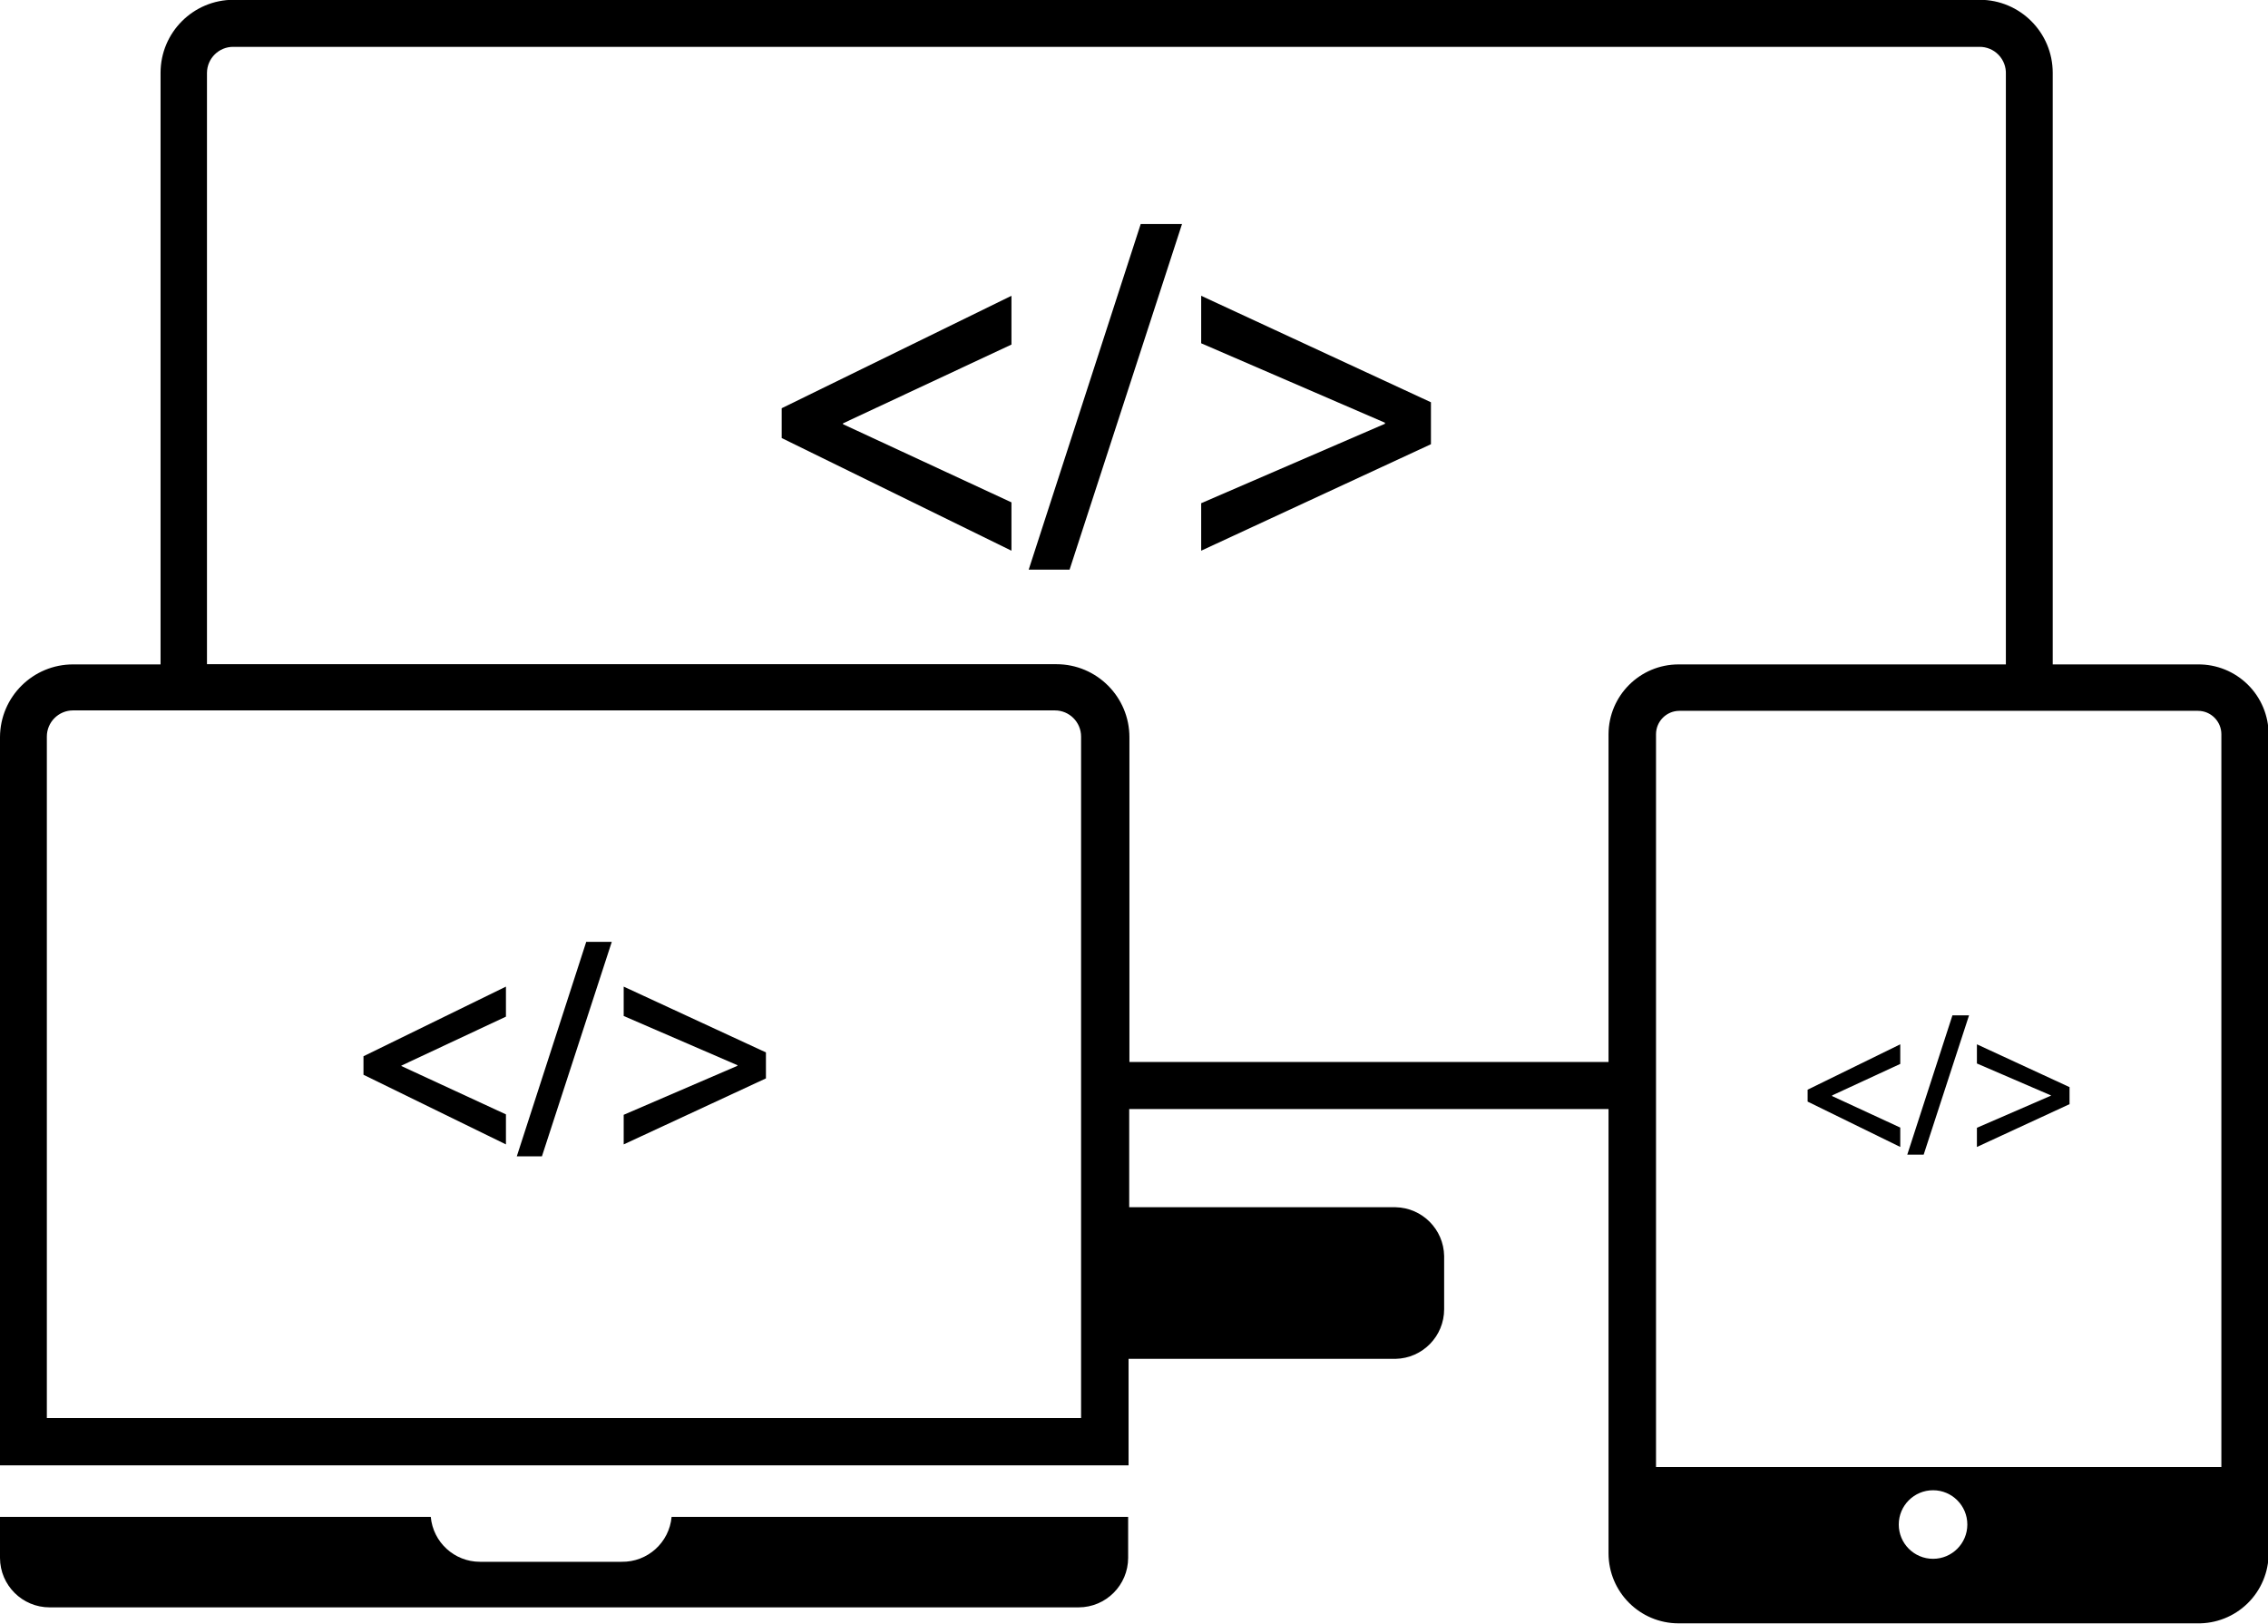
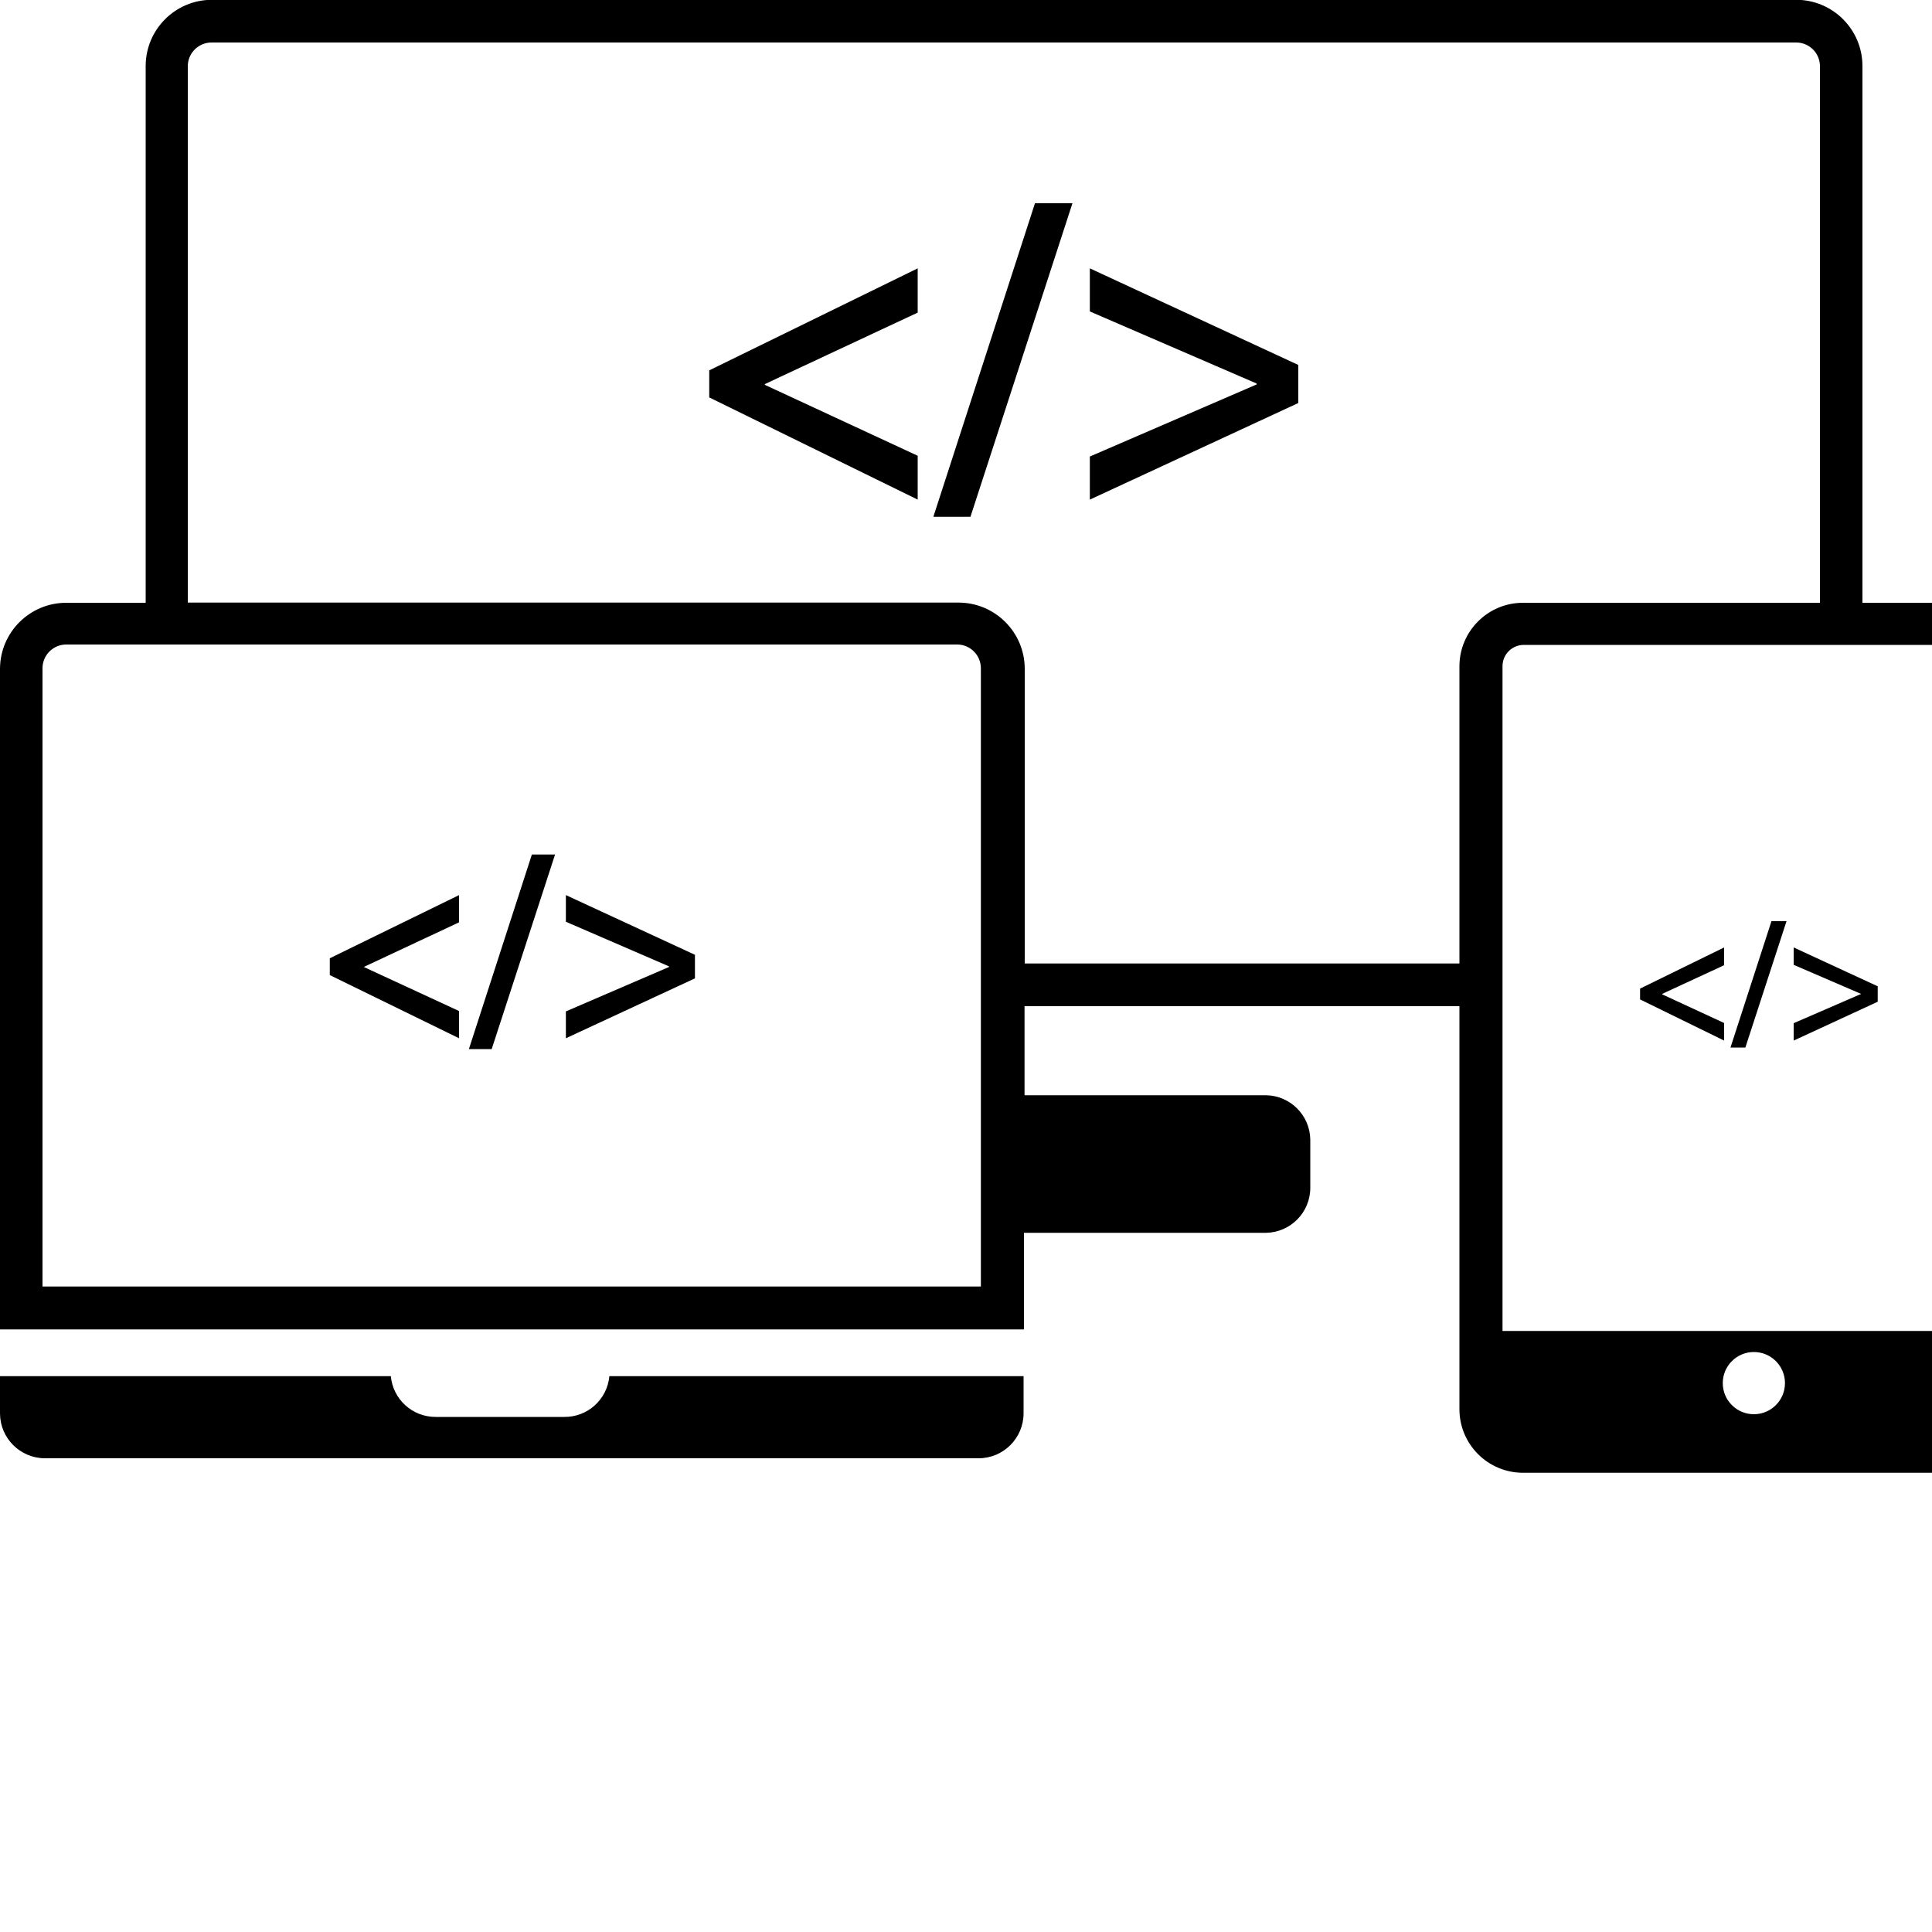
- <svg xmlns="http://www.w3.org/2000/svg" id="Layer_1" data-name="Layer 1" viewBox="0 0 106.51 76.24">
+ <svg xmlns="http://www.w3.org/2000/svg" id="Layer_1" data-name="Layer 1" viewBox="0 0 100 100">
  <path d="M40.65,98.86H34a2.32,2.32,0,0,1-2.31-2.11H11.46v1.93A2.33,2.33,0,0,0,13.79,101H62.11a2.33,2.33,0,0,0,2.33-2.33h0V96.75H43A2.32,2.32,0,0,1,40.65,98.86Z" transform="translate(-11.46 -25.52)" />
  <path d="M114.68,56.72h-6.82V28.94a3.43,3.43,0,0,0-3.43-3.43h-82A3.43,3.43,0,0,0,19,28.94h0V56.72H14.9a3.43,3.43,0,0,0-3.44,3.41h0v34.2h53v-5H77A2.33,2.33,0,0,0,79.28,87h0v-2.5A2.33,2.33,0,0,0,77,82.21H64.49V77.6H87V98.46a3.29,3.29,0,0,0,3.29,3.29h24.35A3.29,3.29,0,0,0,118,98.46V60A3.29,3.29,0,0,0,114.68,56.72Zm1.1,3.29V94.41H89.23V60a1.1,1.1,0,0,1,1.1-1.1h24.35A1.1,1.1,0,0,1,115.78,60Zm-15.15,37.1a1.61,1.61,0,1,1,1.61,1.61,1.61,1.61,0,0,1-1.61-1.61Zm-38.32-5H13.66v-32a1.23,1.23,0,0,1,1.23-1.23H61a1.23,1.23,0,0,1,1.23,1.23v32ZM64.5,75.4V60.14a3.43,3.43,0,0,0-3.43-3.43H21.18V28.94a1.23,1.23,0,0,1,1.24-1.22h82A1.23,1.23,0,0,1,105.66,29h0V56.72H90.29A3.29,3.29,0,0,0,87,60V75.39H64.5Z" transform="translate(-11.46 -25.52)" />
  <polygon points="17.07 50.47 23.76 53.74 23.76 52.33 18.85 50.06 18.85 50.04 23.76 47.74 23.76 46.33 17.07 49.6 17.07 50.47" />
  <polygon points="24.27 54.3 25.45 54.3 28.73 44.23 27.53 44.23 24.27 54.3" />
  <polygon points="29.29 47.71 34.63 50.02 34.63 50.05 29.29 52.35 29.29 53.74 35.97 50.64 35.97 49.42 29.29 46.33 29.29 47.71" />
  <polygon points="36.71 20.57 47.5 25.86 47.5 23.59 39.59 19.92 39.59 19.88 47.5 16.18 47.5 13.89 36.71 19.17 36.71 20.57" />
  <polygon points="48.31 26.75 50.23 26.75 55.51 10.52 53.57 10.52 48.31 26.75" />
  <polygon points="56.41 16.12 65.04 19.85 65.04 19.9 56.41 23.63 56.41 25.86 67.2 20.86 67.2 18.89 56.41 13.89 56.41 16.12" />
  <polygon points="89.24 52.95 86.04 51.47 86.04 51.44 89.24 49.96 89.24 49.04 84.89 51.17 84.89 51.73 89.24 53.86 89.24 52.95" />
  <polygon points="92.47 47.68 91.69 47.68 89.57 54.22 90.34 54.22 92.47 47.68" />
  <polygon points="97.19 51.05 92.84 49.04 92.84 49.94 96.32 51.44 96.32 51.45 92.84 52.96 92.84 53.86 97.19 51.85 97.19 51.05" />
</svg>
